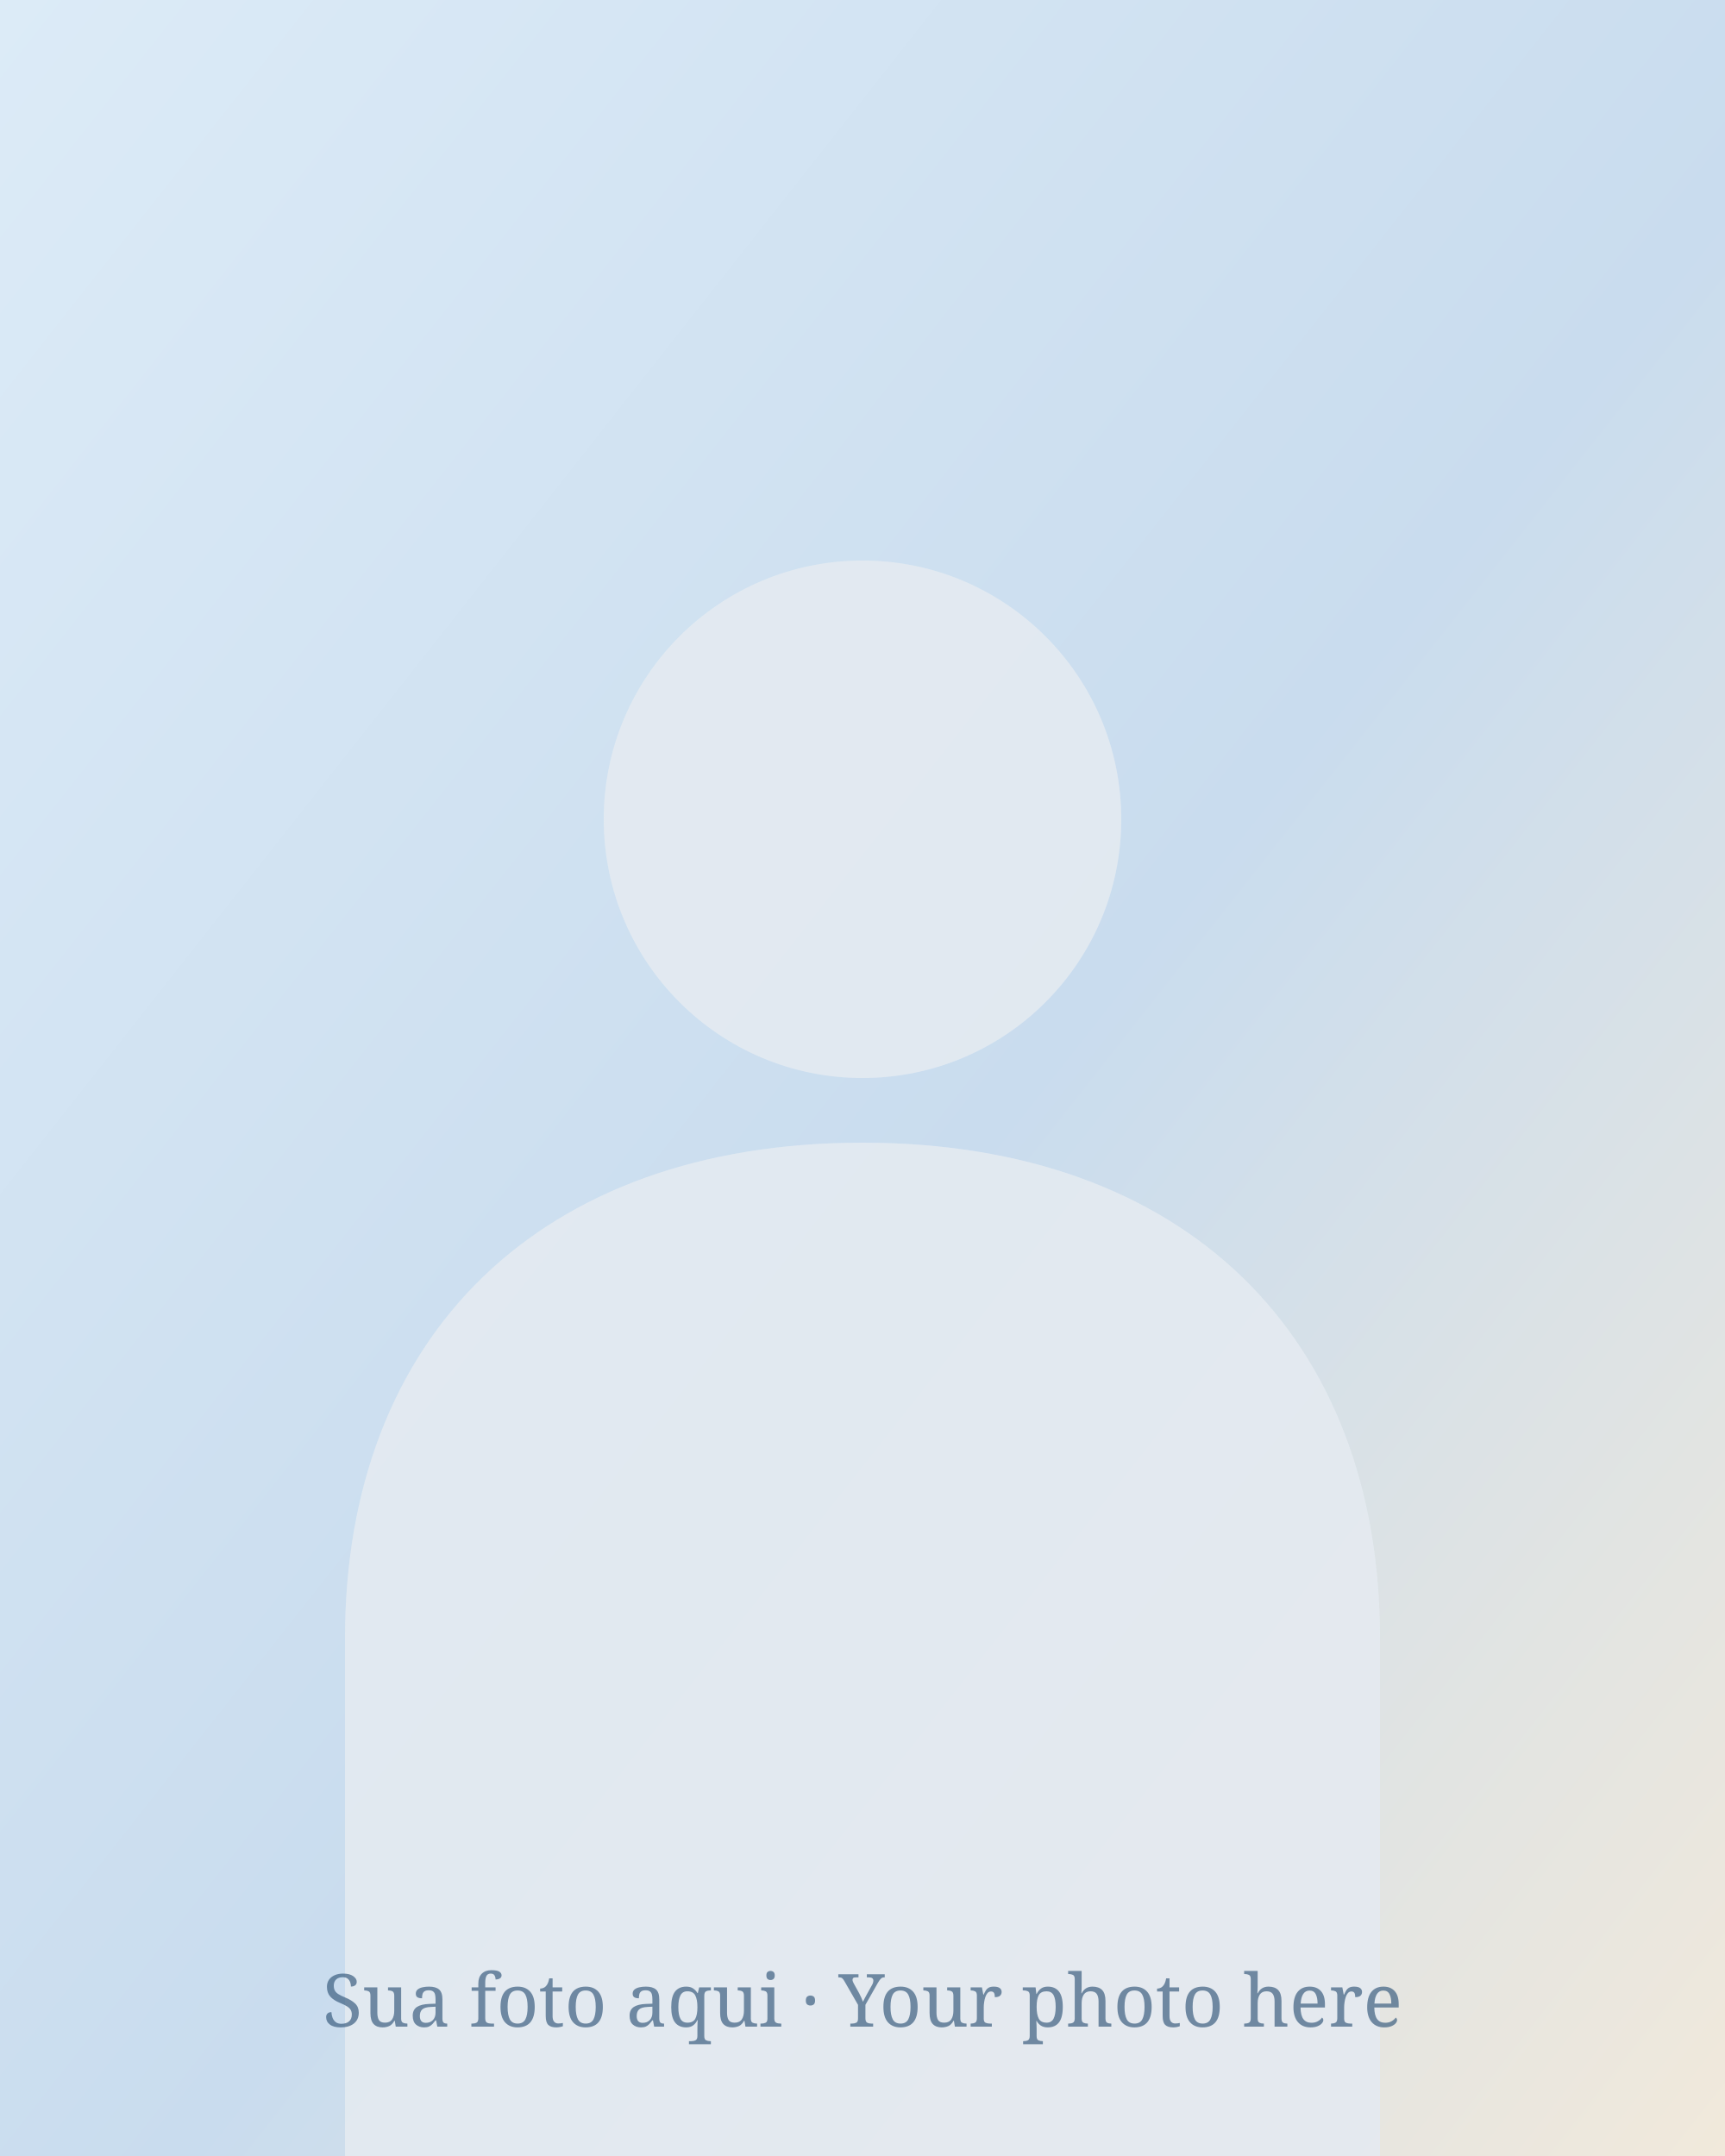
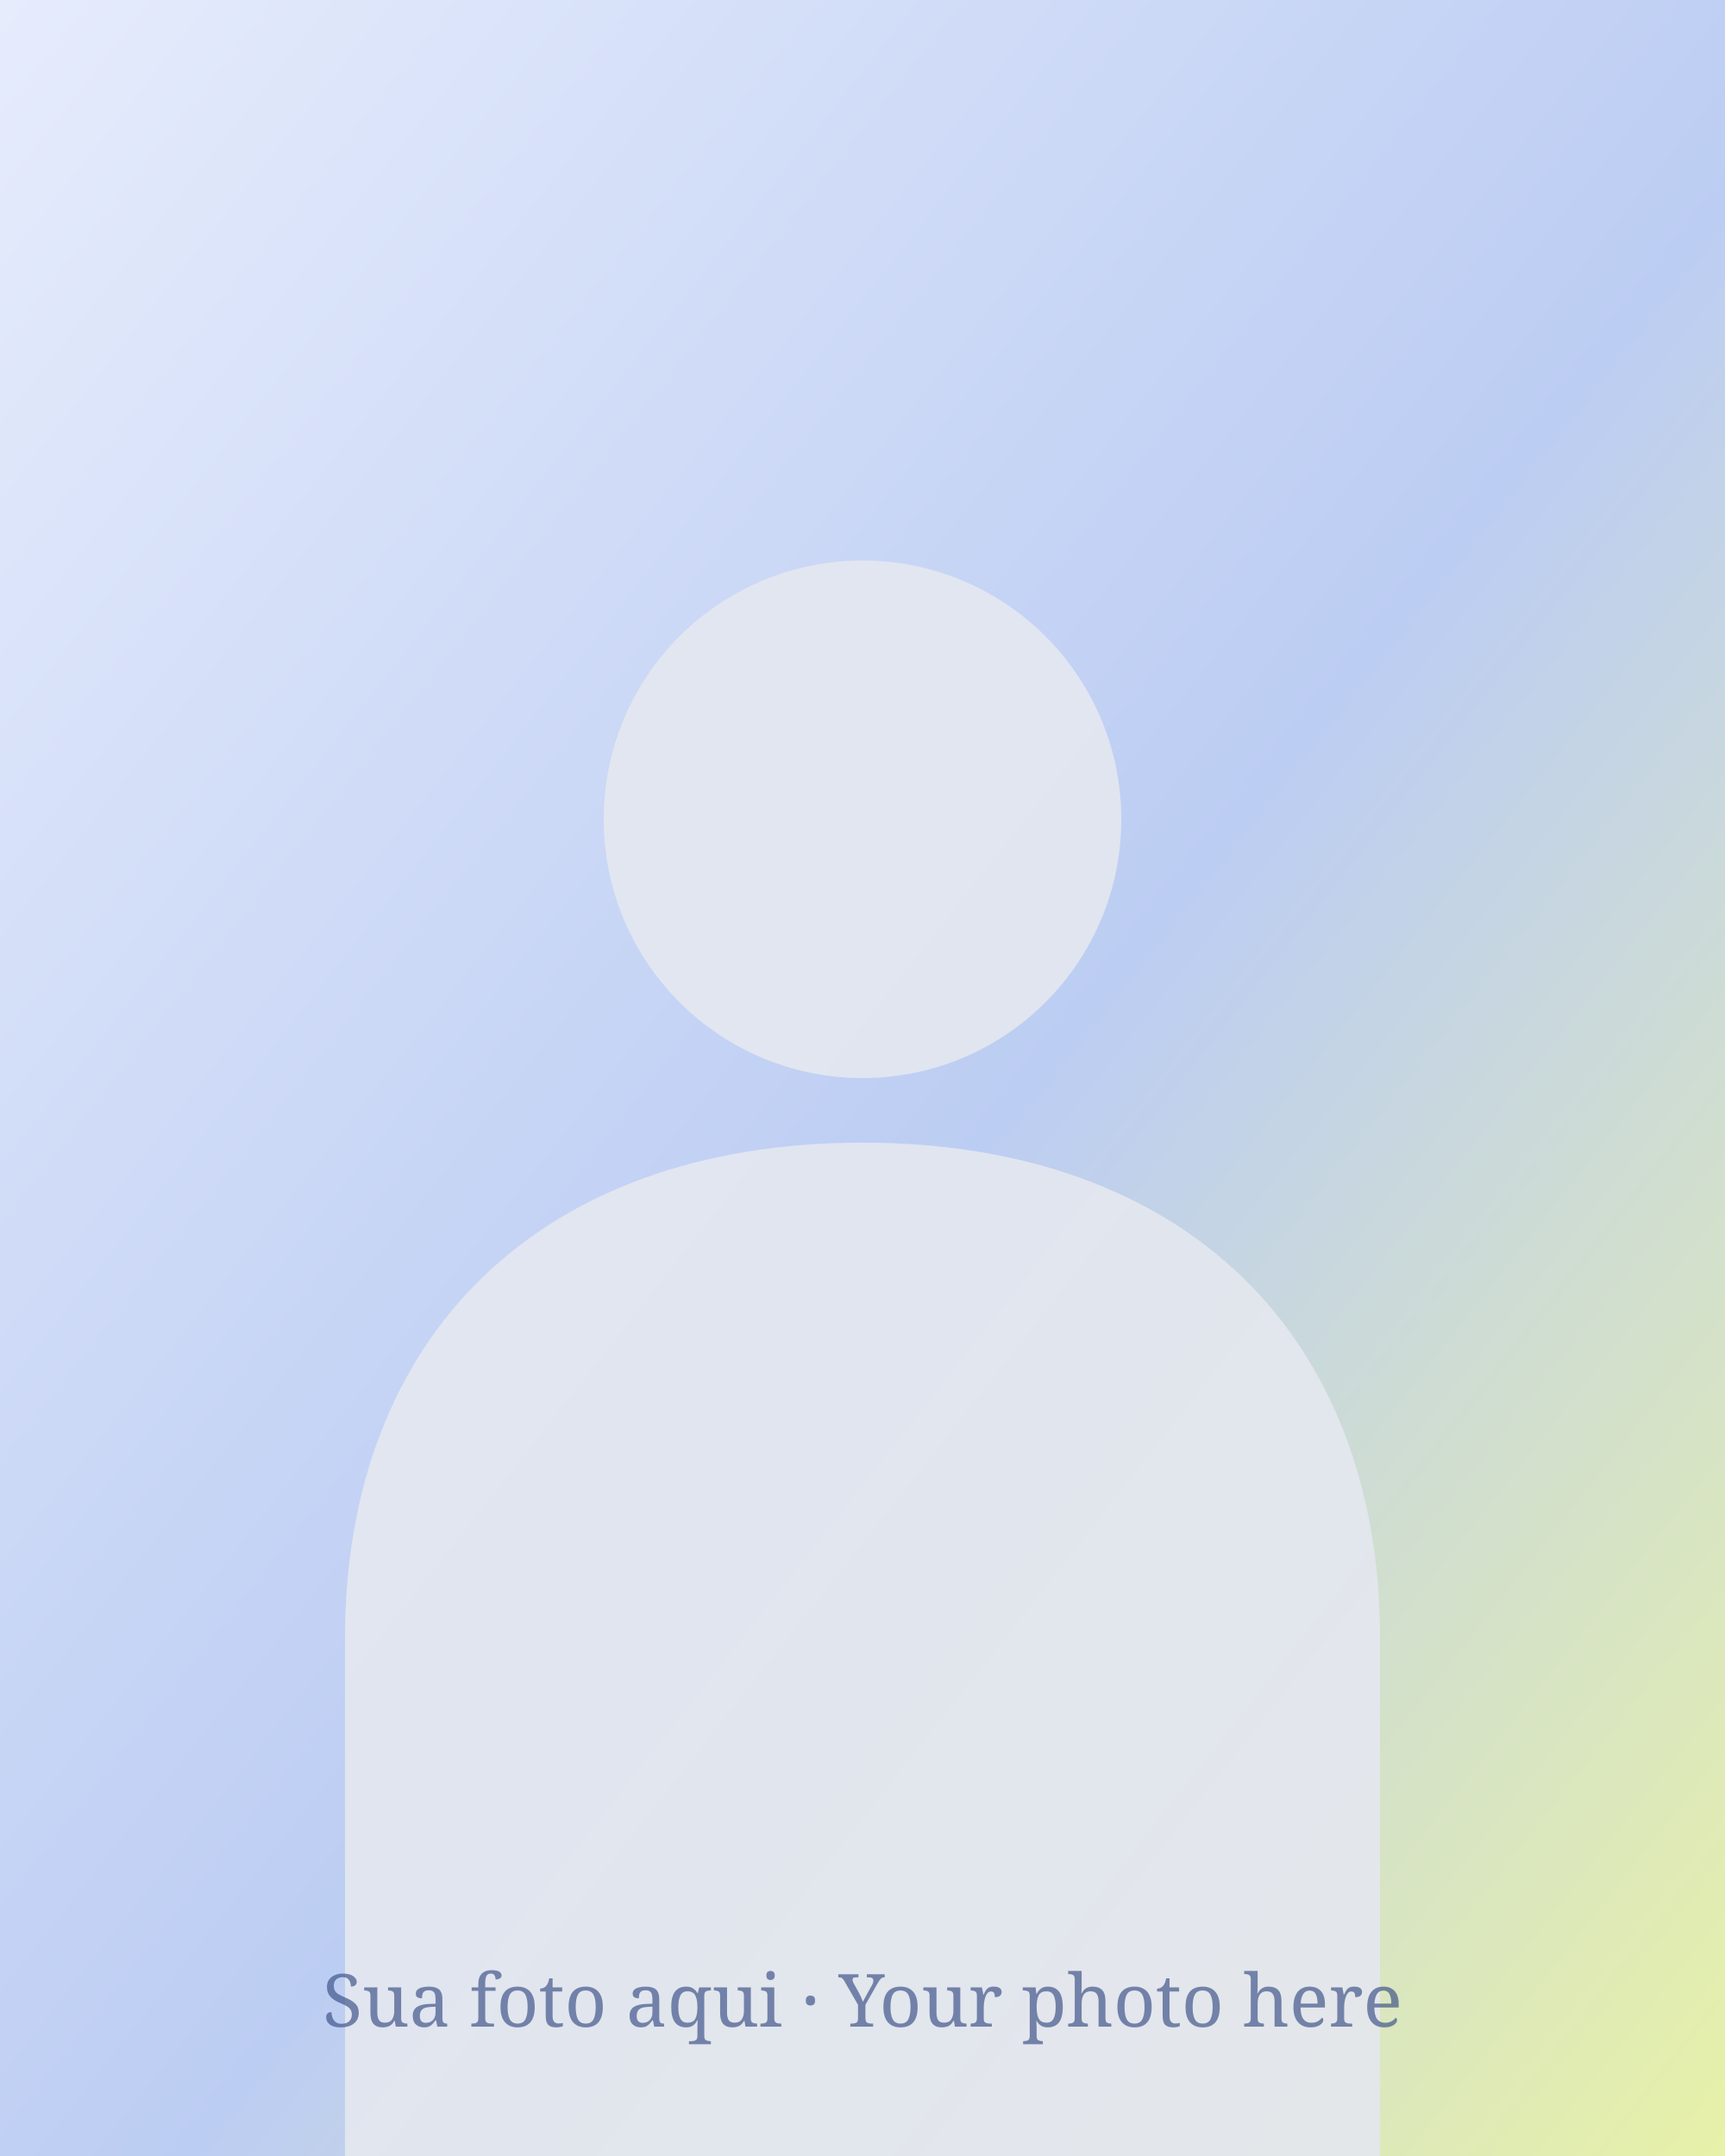
<svg xmlns="http://www.w3.org/2000/svg" width="800" height="1000" viewBox="0 0 800 1000">
  <defs>
    <linearGradient id="bg" x1="0" y1="0" x2="1" y2="1">
-       <stop offset="0%" stop-color="#dcebf7" />
-       <stop offset="55%" stop-color="#c9dcee" />
-       <stop offset="100%" stop-color="#f1e9db" />
+       <stop offset="0%" stop-color="#e6ecfc" />
+       <stop offset="55%" stop-color="#bccdf3" />
+       <stop offset="100%" stop-color="#e7f1a8" />
    </linearGradient>
  </defs>
  <rect width="800" height="1000" fill="url(#bg)" />
-   <circle cx="400" cy="380" r="120" fill="#ffffff" opacity="0.85" />
-   <path d="M400 530c-150 0-240 90-240 230v240h480V760c0-140-90-230-240-230z" fill="#ffffff" opacity="0.85" />
-   <circle cx="400" cy="380" r="120" fill="#3d6a99" opacity="0.12" />
-   <path d="M400 530c-150 0-240 90-240 230v240h480V760c0-140-90-230-240-230z" fill="#3d6a99" opacity="0.12" />
-   <text x="400" y="940" text-anchor="middle" font-family="Georgia, serif" font-size="34" fill="#2f5478" opacity="0.65">Sua foto aqui · Your photo here</text>
+   <circle cx="400" cy="380" r="120" fill="#ffffff" opacity="0.88" />
+   <path d="M400 530c-150 0-240 90-240 230v240h480V760c0-140-90-230-240-230z" fill="#ffffff" opacity="0.88" />
+   <circle cx="400" cy="380" r="120" fill="#364c84" opacity="0.12" />
+   <path d="M400 530c-150 0-240 90-240 230v240h480V760c0-140-90-230-240-230z" fill="#364c84" opacity="0.12" />
+   <text x="400" y="940" text-anchor="middle" font-family="Georgia, serif" font-size="34" fill="#364c84" opacity="0.65">Sua foto aqui · Your photo here</text>
</svg>
